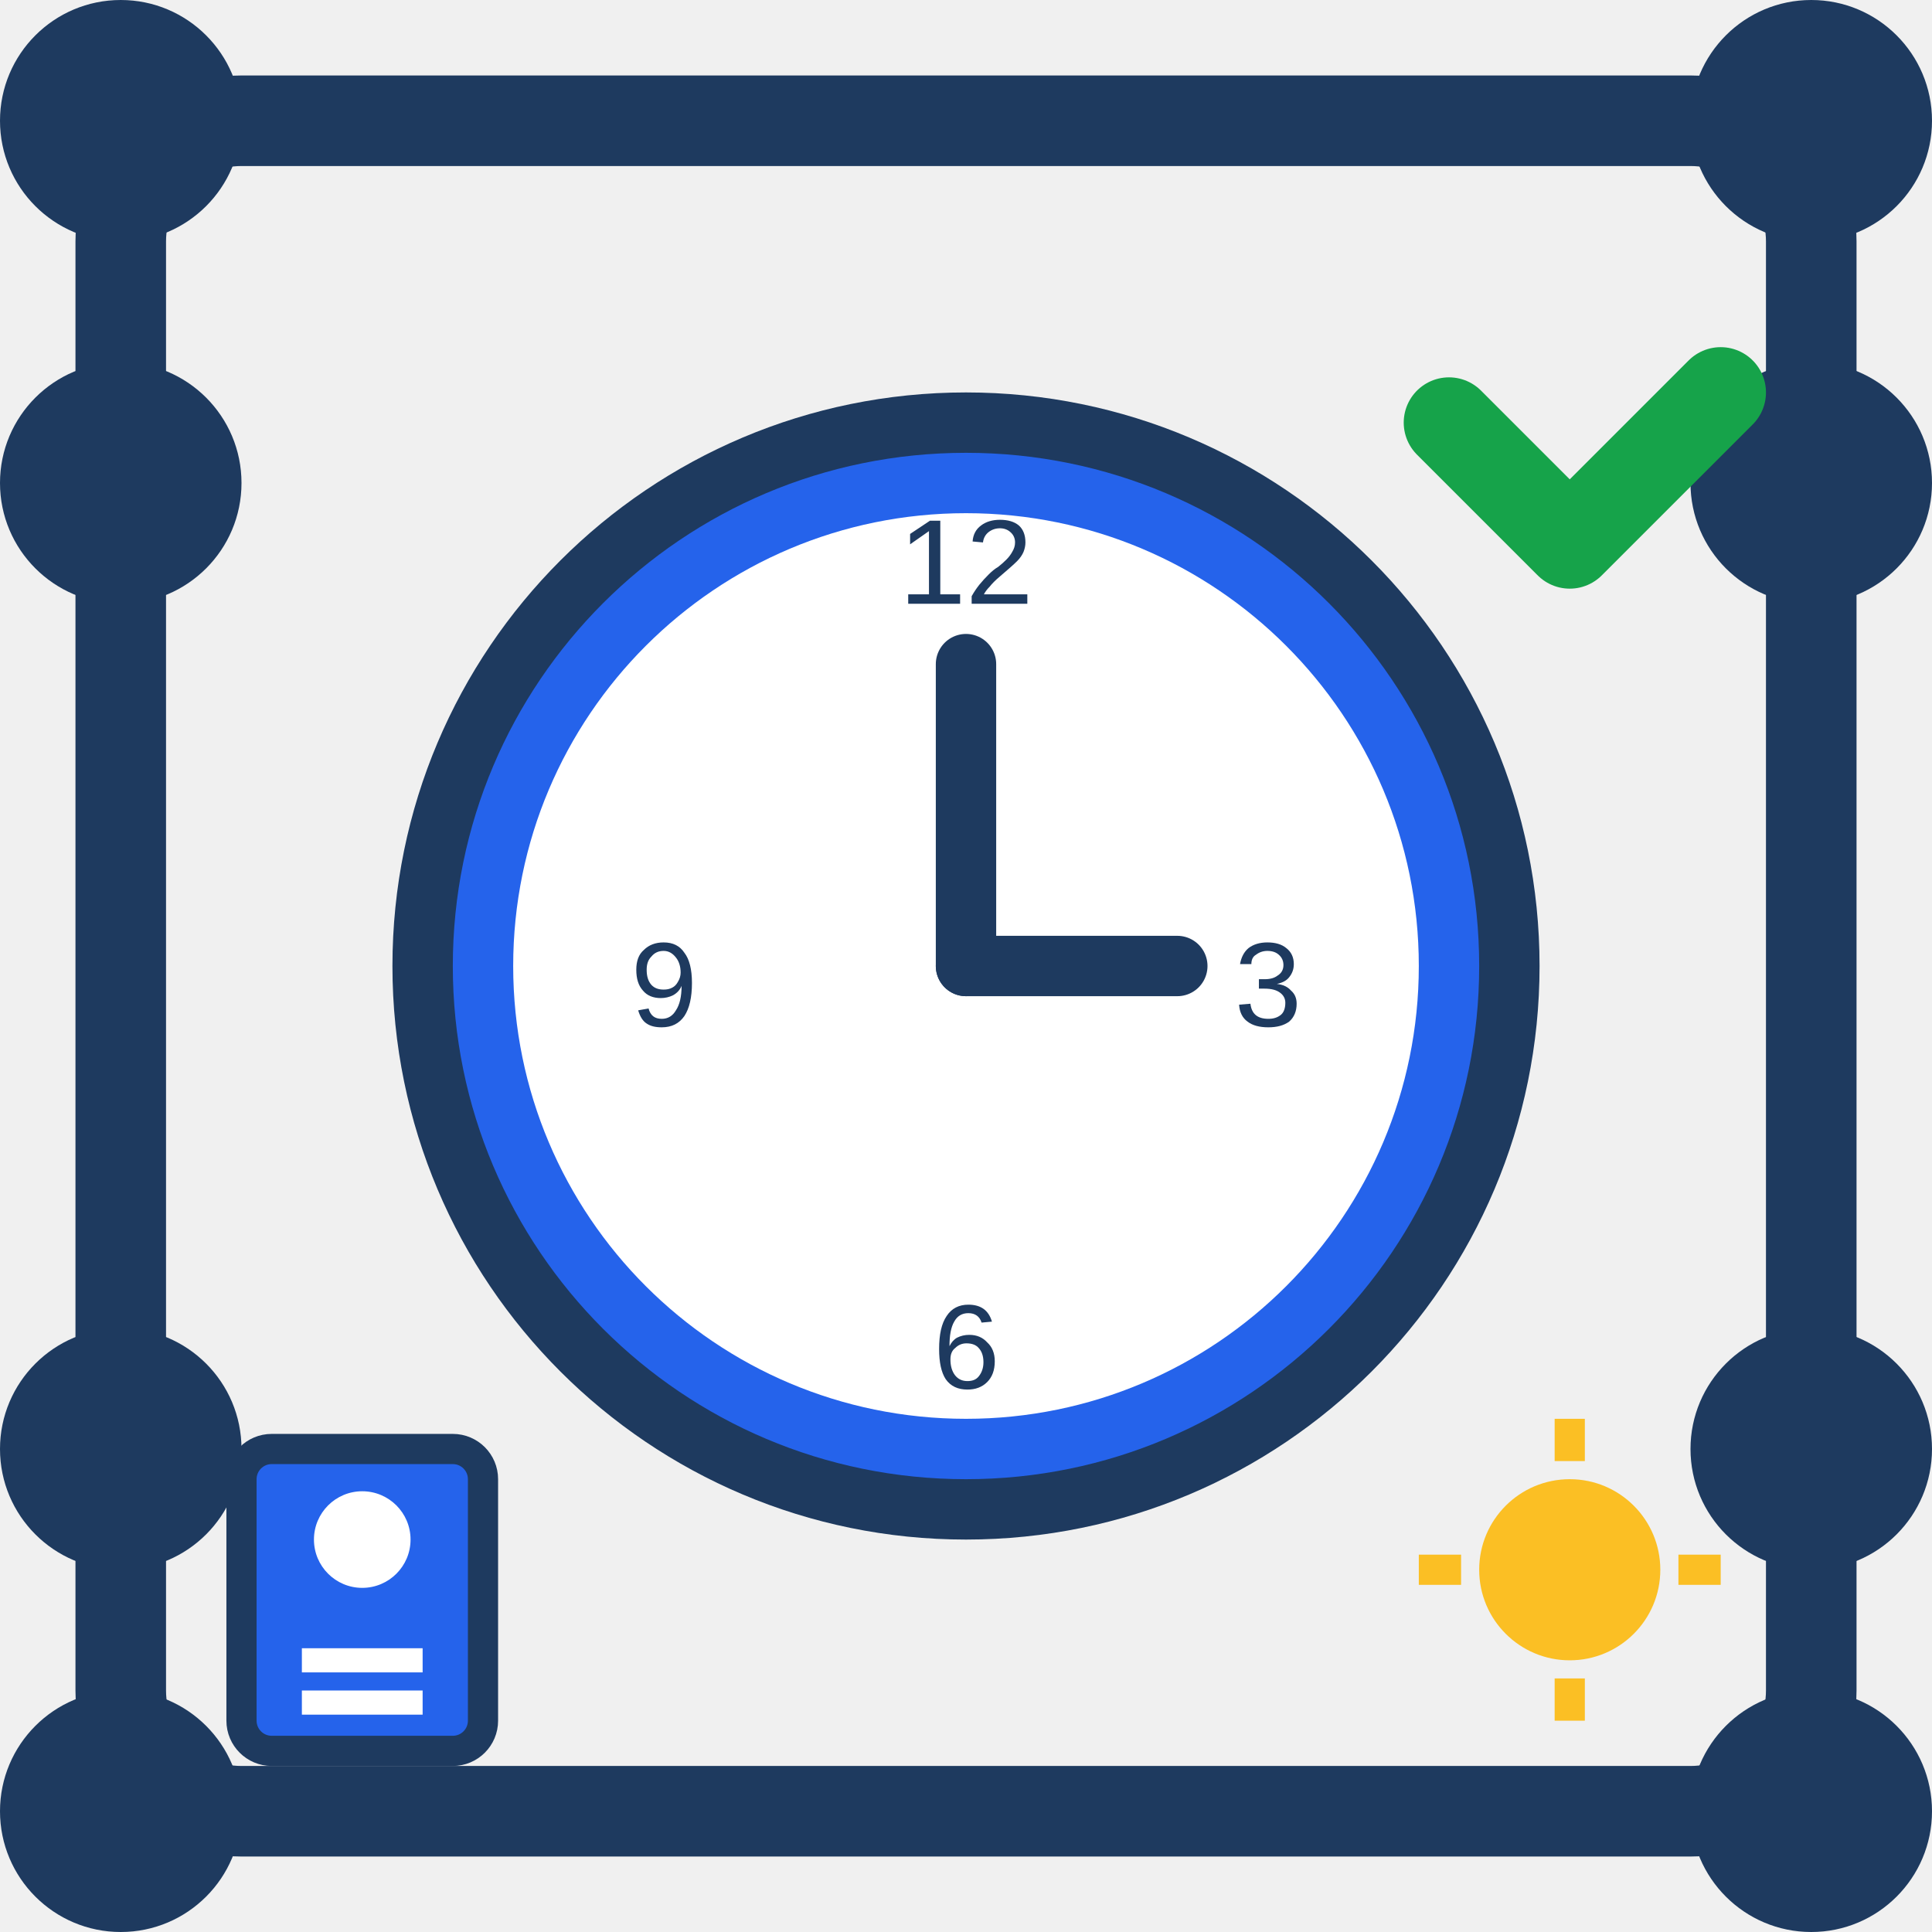
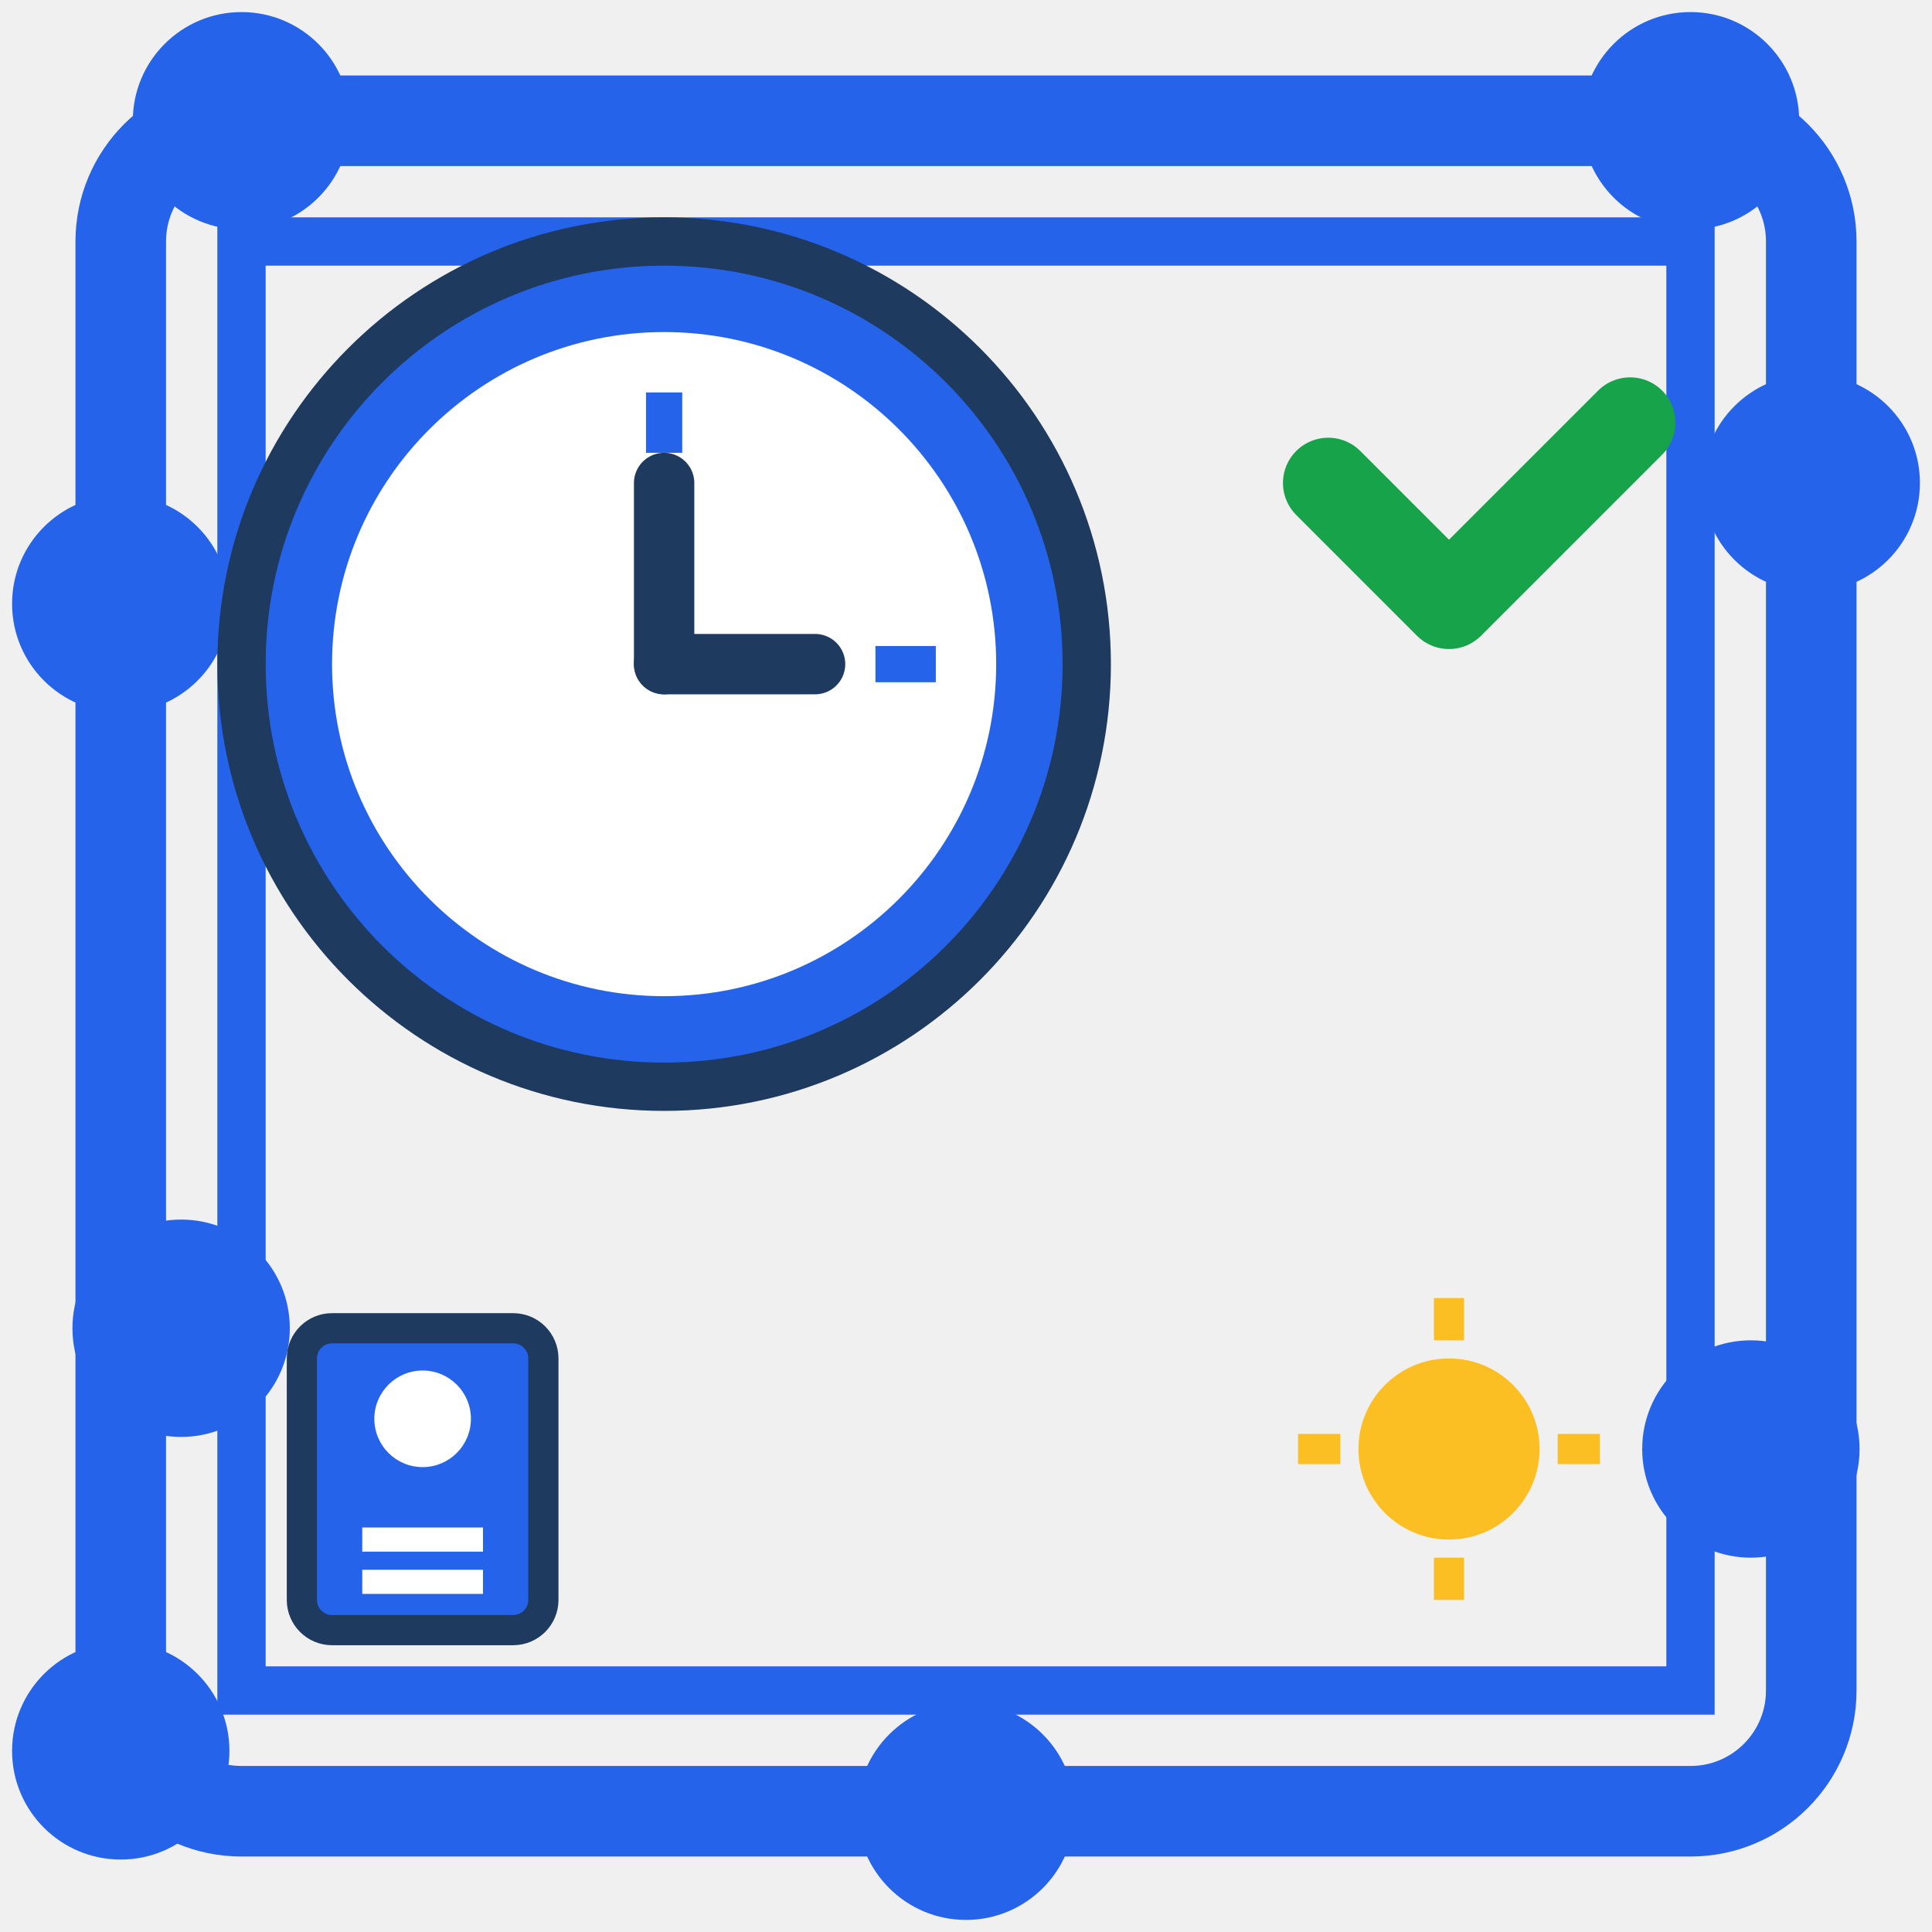
<svg xmlns="http://www.w3.org/2000/svg" viewBox="0 0 32 32">
-   <rect x="2" y="2" width="28" height="28" fill="none" stroke="#1e3a5f" stroke-width="1.5" rx="2" />
-   <circle cx="2" cy="2" r="2" fill="#1e3a5f" />
-   <circle cx="30" cy="2" r="2" fill="#1e3a5f" />
-   <circle cx="2" cy="8" r="2" fill="#1e3a5f" />
-   <circle cx="30" cy="8" r="2" fill="#1e3a5f" />
-   <circle cx="2" cy="24" r="2" fill="#1e3a5f" />
-   <circle cx="30" cy="24" r="2" fill="#1e3a5f" />
-   <circle cx="2" cy="30" r="2" fill="#1e3a5f" />
-   <circle cx="30" cy="30" r="2" fill="#1e3a5f" />
-   <circle cx="16" cy="16" r="9" fill="#2563eb" stroke="#1e3a5f" stroke-width="1" />
-   <circle cx="16" cy="16" r="7.5" fill="white" />
-   <text x="16" y="10" font-family="Arial" font-size="2" fill="#1e3a5f" text-anchor="middle">12</text>
-   <text x="21" y="17" font-family="Arial" font-size="2" fill="#1e3a5f" text-anchor="middle">3</text>
-   <text x="16" y="23" font-family="Arial" font-size="2" fill="#1e3a5f" text-anchor="middle">6</text>
-   <text x="11" y="17" font-family="Arial" font-size="2" fill="#1e3a5f" text-anchor="middle">9</text>
-   <line x1="16" y1="16" x2="16" y2="11" stroke="#1e3a5f" stroke-width="1" stroke-linecap="round" />
-   <line x1="16" y1="16" x2="19.5" y2="16" stroke="#1e3a5f" stroke-width="1" stroke-linecap="round" />
-   <path d="M 24 7 L 26 9 L 28.5 6.5" stroke="#16a34a" stroke-width="1.5" fill="none" stroke-linecap="round" stroke-linejoin="round" />
-   <rect x="4" y="24" width="4" height="5" rx="0.5" fill="#2563eb" stroke="#1e3a5f" stroke-width="0.5" />
-   <circle cx="6" cy="25.5" r="0.8" fill="white" />
-   <line x1="5" y1="27.5" x2="7" y2="27.5" stroke="white" stroke-width="0.4" />
-   <line x1="5" y1="28.2" x2="7" y2="28.2" stroke="white" stroke-width="0.4" />
-   <circle cx="26" cy="26" r="1.5" fill="#fbbf24" />
-   <line x1="26" y1="23.5" x2="26" y2="24.2" stroke="#fbbf24" stroke-width="0.5" />
-   <line x1="26" y1="27.8" x2="26" y2="28.5" stroke="#fbbf24" stroke-width="0.5" />
-   <line x1="23.5" y1="26" x2="24.2" y2="26" stroke="#fbbf24" stroke-width="0.5" />
-   <line x1="27.8" y1="26" x2="28.5" y2="26" stroke="#fbbf24" stroke-width="0.5" />
-   <path d="M 5 7 A 2 2 0 1 0 5 11 A 1.5 1.5 0 1 1 5 7" fill="#94a3b8" />
+   <rect x="2" y="2" width="28" height="28" fill="none" stroke="#2563eb" stroke-width="1.5" rx="2" />
+   <rect x="4" y="4" width="24" height="24" fill="none" stroke="#2563eb" stroke-width="0.8" />
+   <circle cx="4" cy="2" r="1.8" fill="#2563eb" />
+   <circle cx="28" cy="2" r="1.8" fill="#2563eb" />
+   <circle cx="2" cy="10" r="1.8" fill="#2563eb" />
+   <circle cx="30" cy="8" r="1.8" fill="#2563eb" />
+   <circle cx="3" cy="22" r="1.8" fill="#2563eb" />
+   <circle cx="29" cy="24" r="1.8" fill="#2563eb" />
+   <circle cx="2" cy="29" r="1.8" fill="#2563eb" />
+   <circle cx="16" cy="30" r="1.8" fill="#2563eb" />
+   <circle cx="11" cy="11" r="7" fill="#2563eb" stroke="#1e3a5f" stroke-width="0.8" />
+   <circle cx="11" cy="11" r="5.5" fill="white" />
+   <line x1="11" y1="6.5" x2="11" y2="7.5" stroke="#2563eb" stroke-width="0.6" />
+   <line x1="15.5" y1="11" x2="14.5" y2="11" stroke="#2563eb" stroke-width="0.6" />
+   <line x1="11" y1="11" x2="11" y2="8" stroke="#1e3a5f" stroke-width="1" stroke-linecap="round" />
+   <line x1="11" y1="11" x2="13.5" y2="11" stroke="#1e3a5f" stroke-width="1" stroke-linecap="round" />
+   <path d="M 22 8 L 24 10 L 27 7" stroke="#16a34a" stroke-width="1.5" fill="none" stroke-linecap="round" stroke-linejoin="round" />
+   <rect x="5" y="22" width="4" height="5" rx="0.5" fill="#2563eb" stroke="#1e3a5f" stroke-width="0.5" />
+   <circle cx="7" cy="23.5" r="0.8" fill="white" />
+   <line x1="6" y1="25.5" x2="8" y2="25.5" stroke="white" stroke-width="0.4" />
+   <line x1="6" y1="26.2" x2="8" y2="26.2" stroke="white" stroke-width="0.4" />
+   <circle cx="24" cy="24" r="1.5" fill="#fbbf24" />
+   <line x1="24" y1="21.5" x2="24" y2="22.2" stroke="#fbbf24" stroke-width="0.5" />
+   <line x1="24" y1="25.8" x2="24" y2="26.5" stroke="#fbbf24" stroke-width="0.5" />
+   <line x1="21.5" y1="24" x2="22.2" y2="24" stroke="#fbbf24" stroke-width="0.5" />
+   <line x1="25.8" y1="24" x2="26.5" y2="24" stroke="#fbbf24" stroke-width="0.5" />
</svg>
